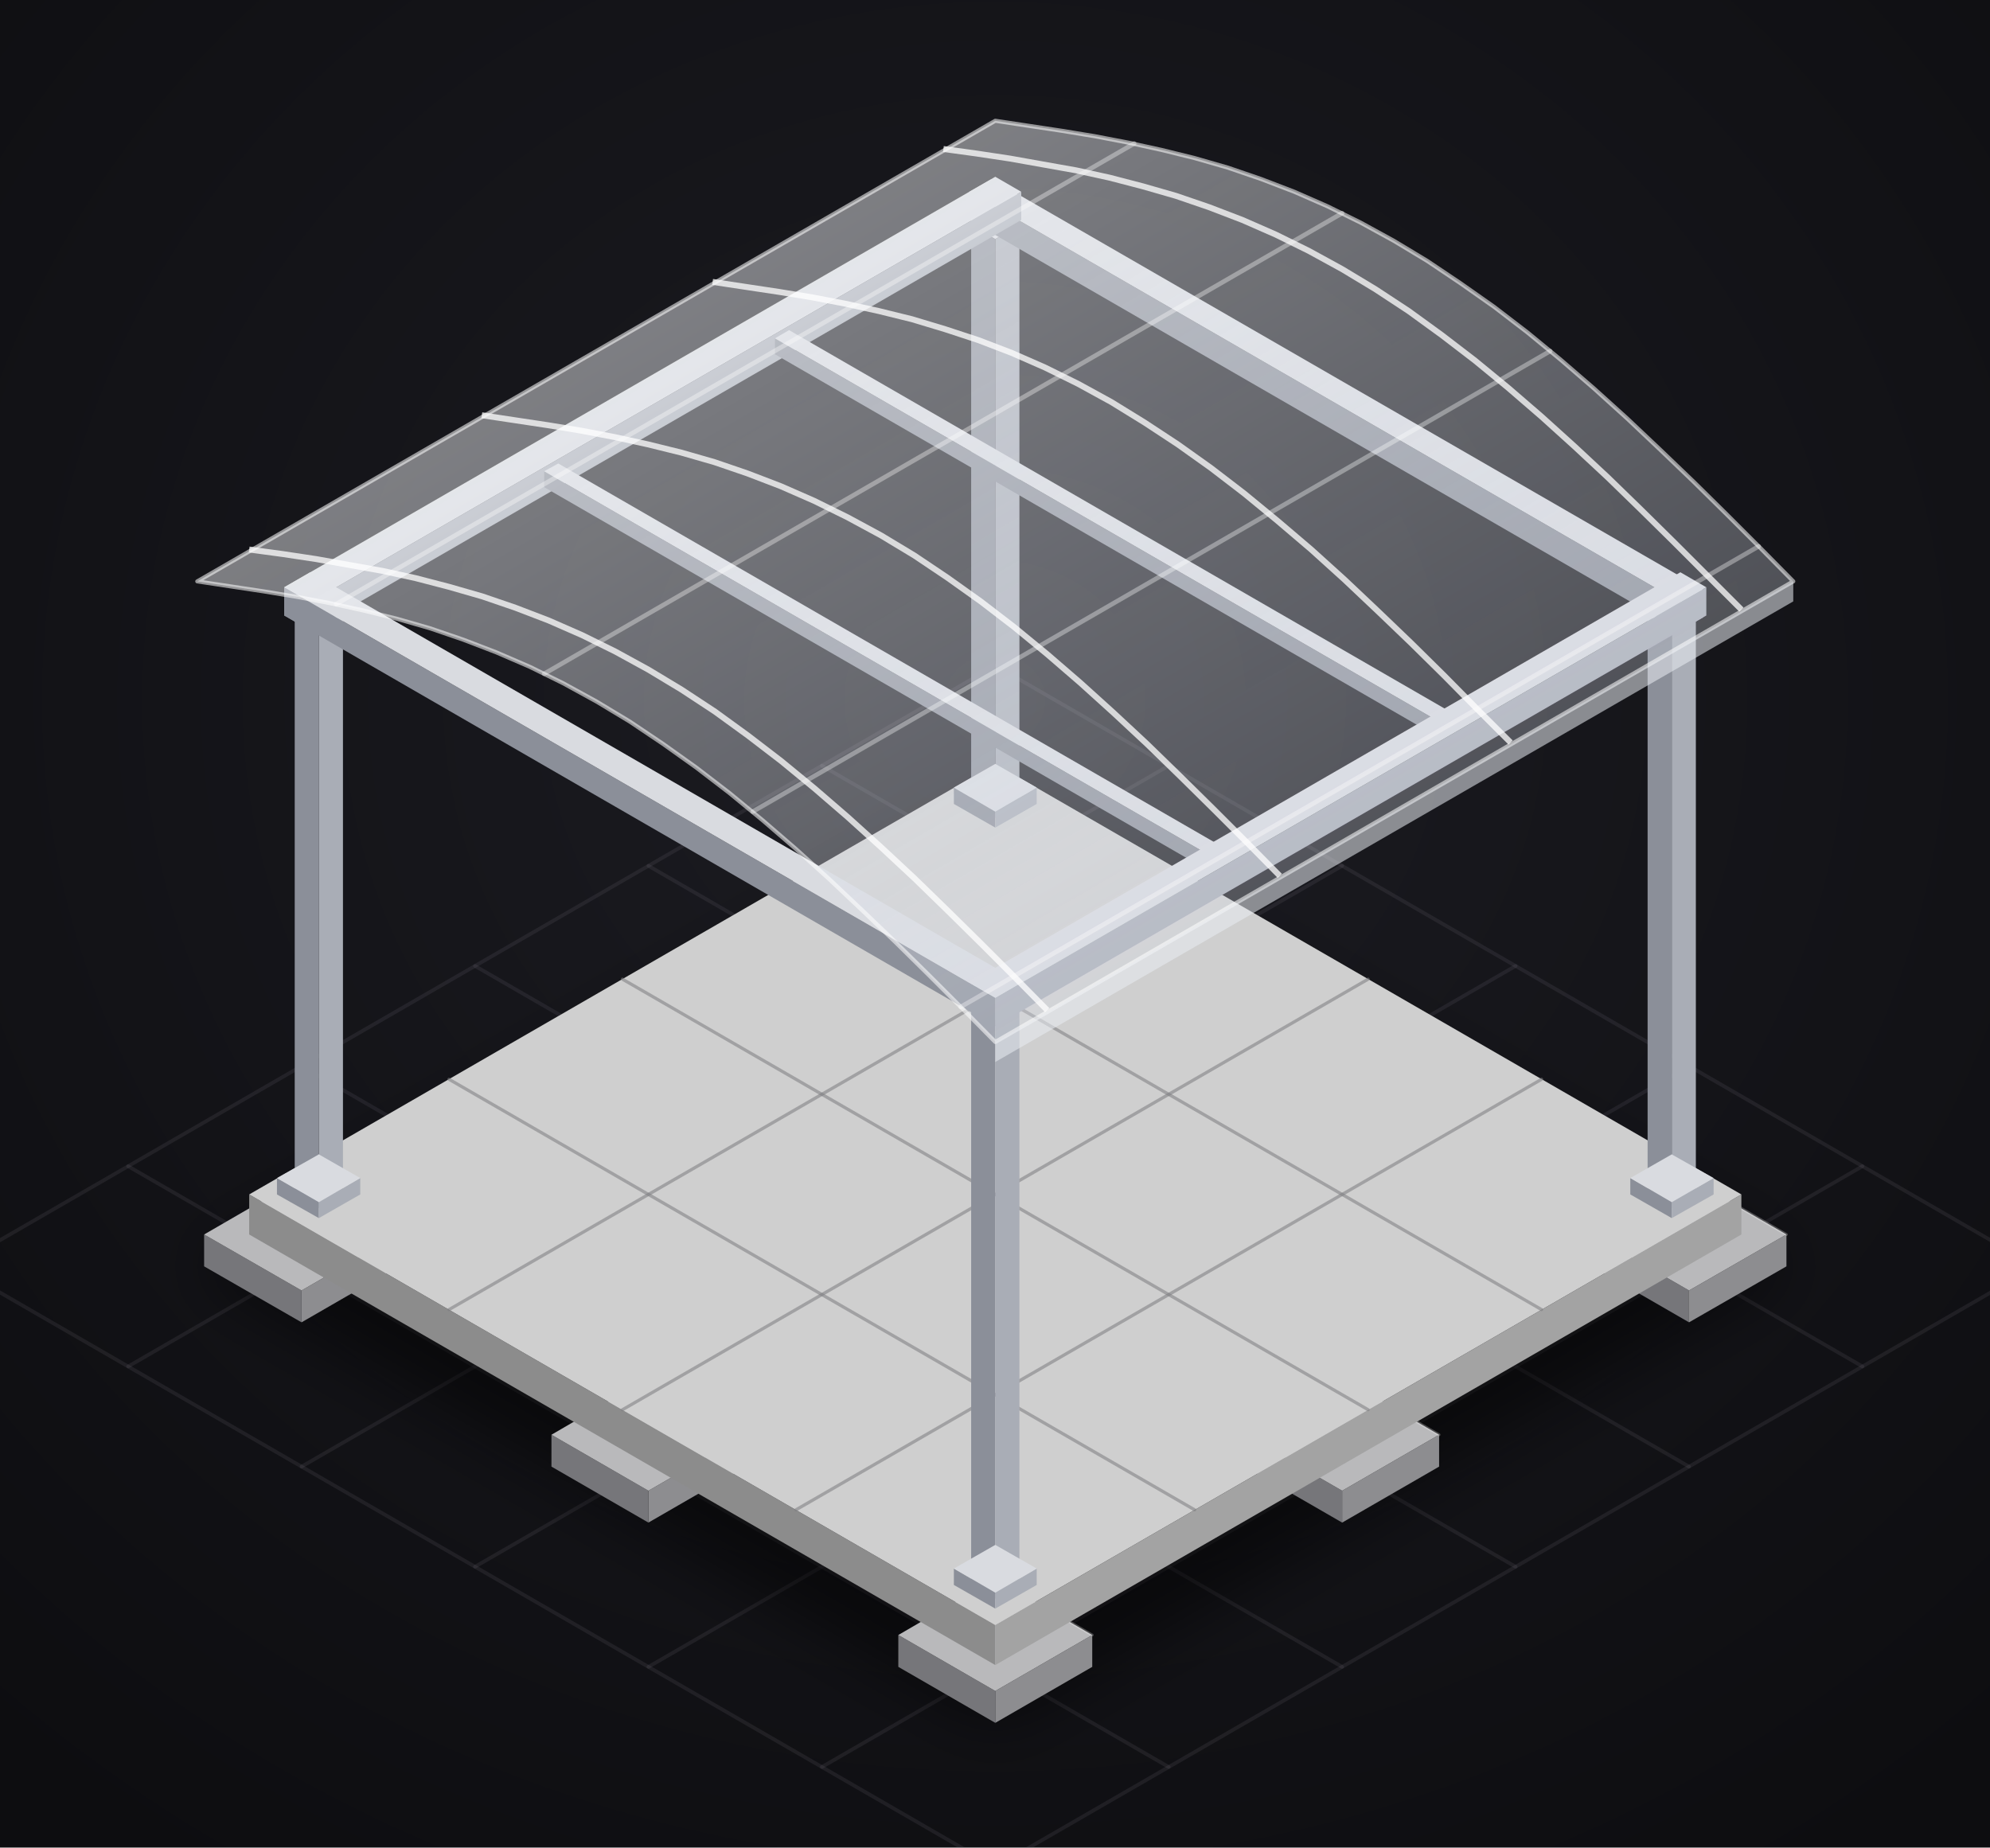
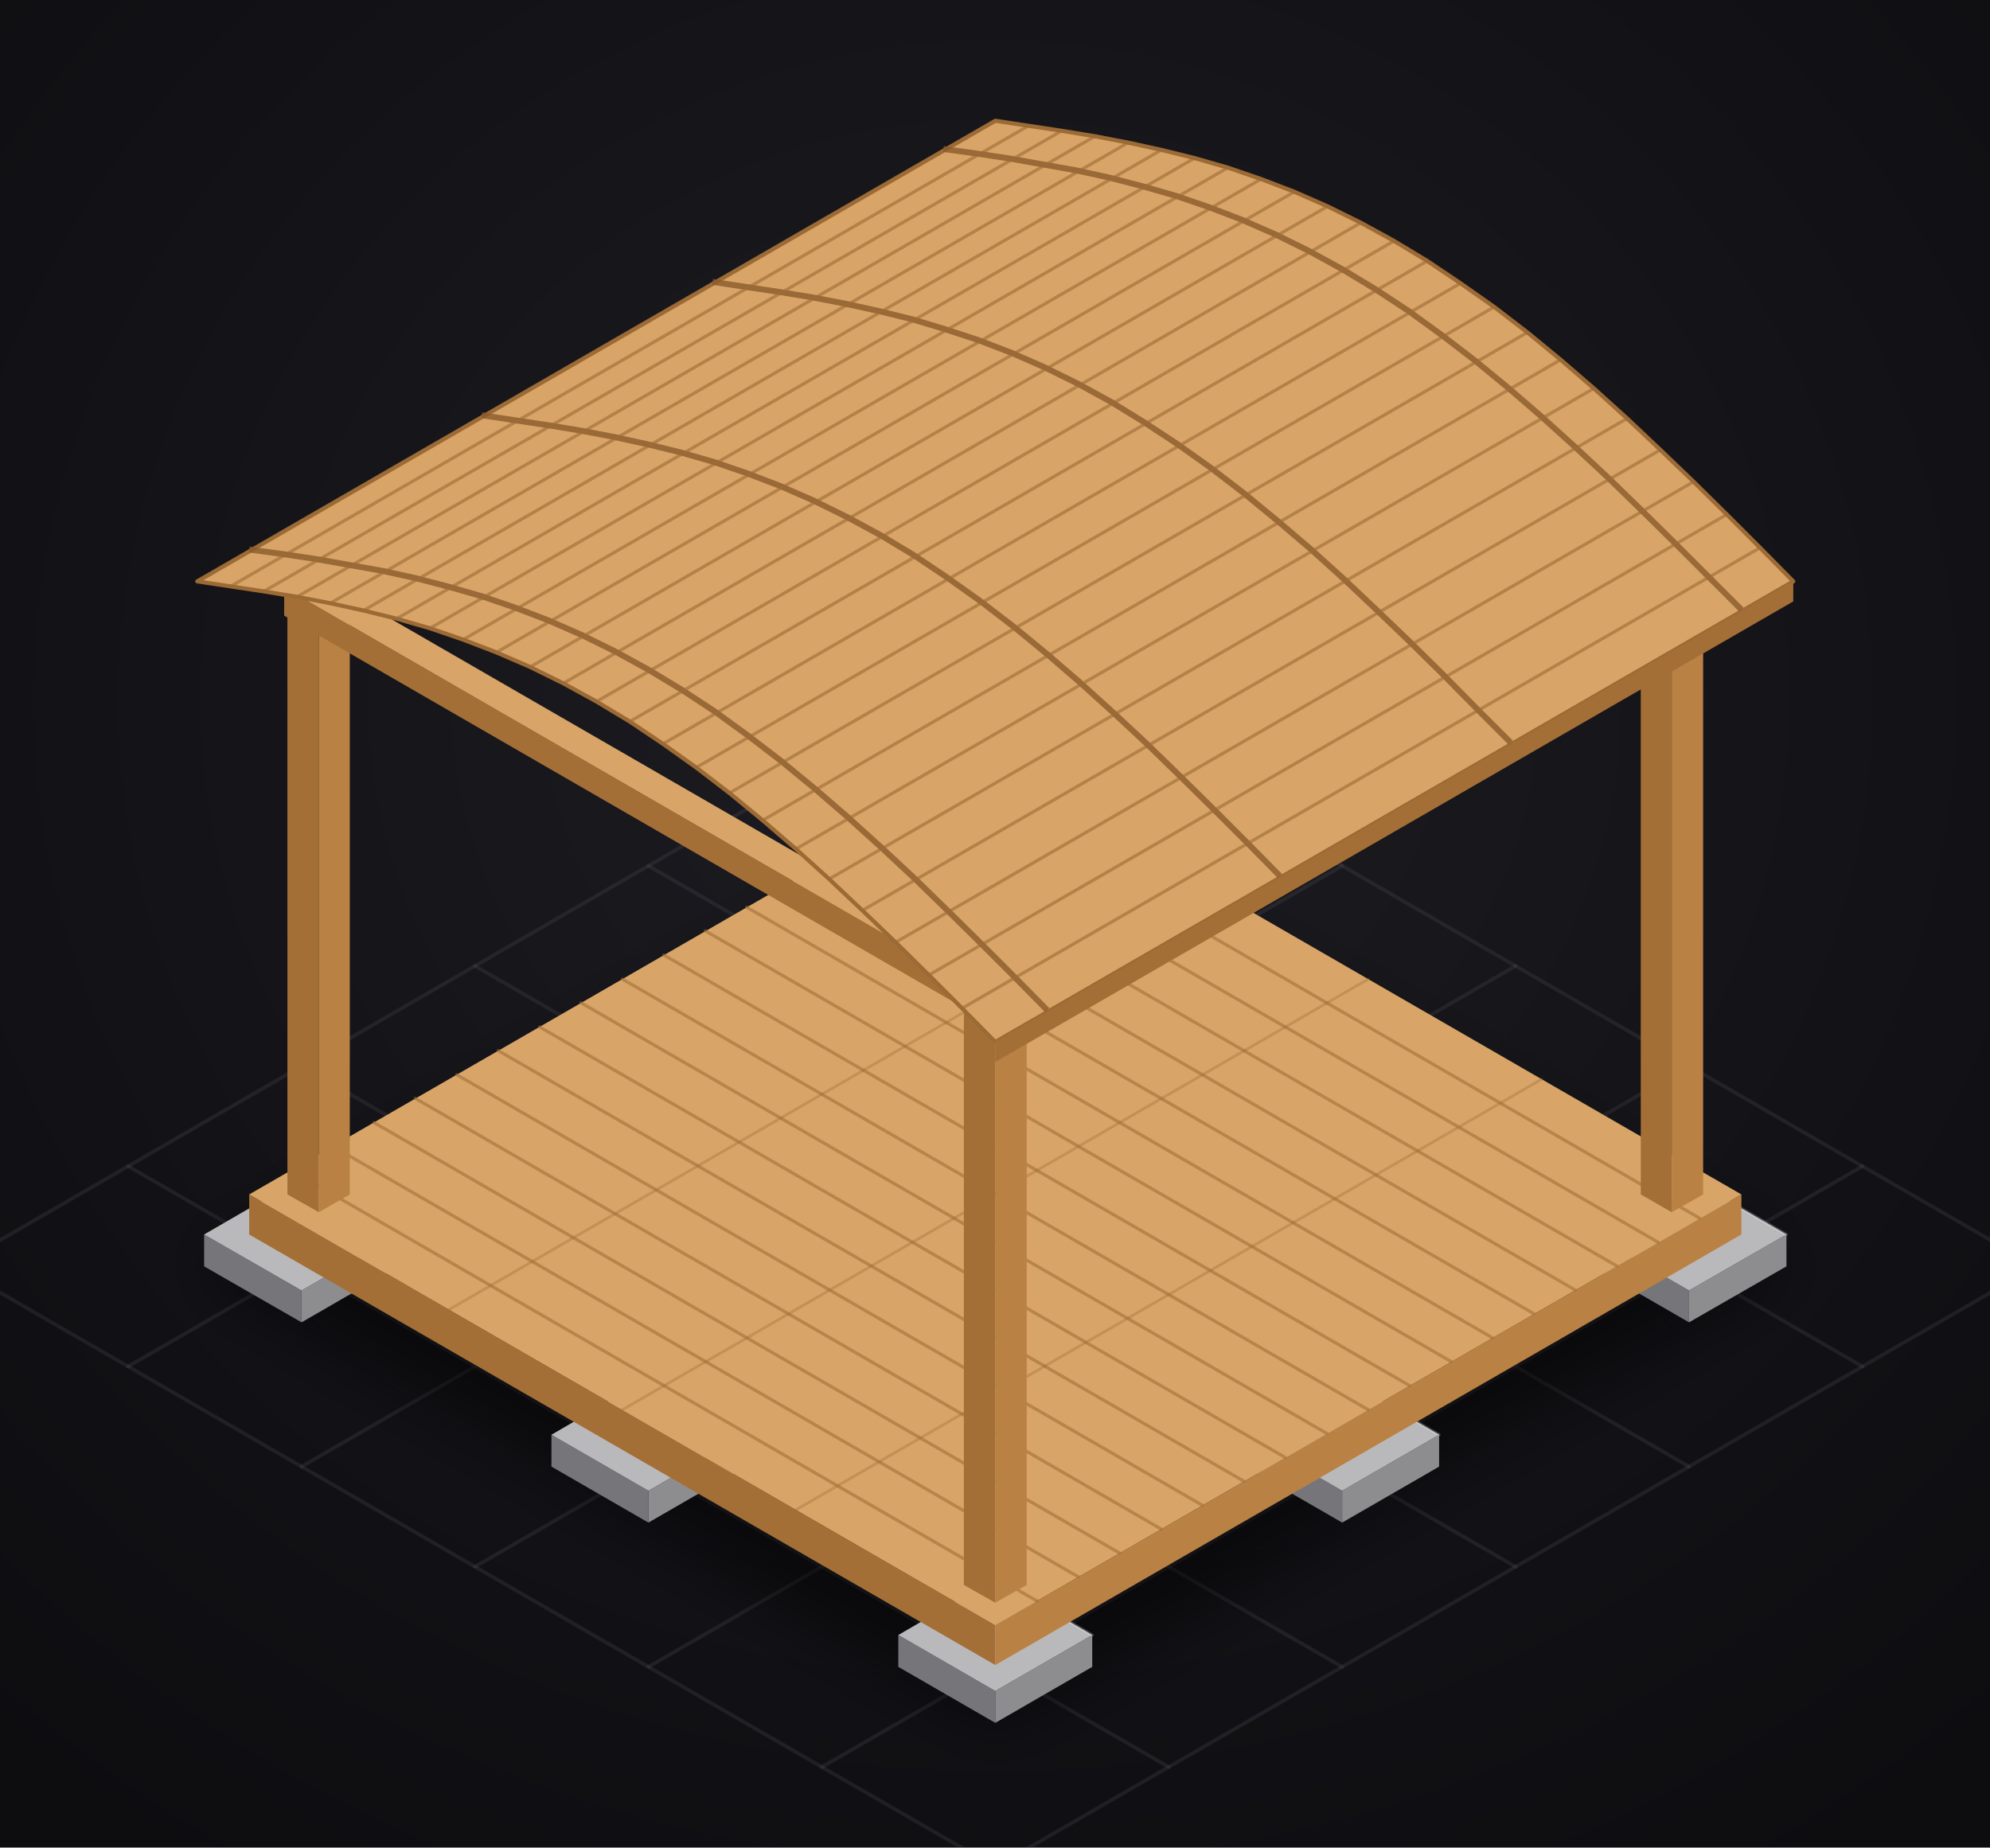
<svg xmlns="http://www.w3.org/2000/svg" viewBox="0 0 560 520" role="img" aria-labelledby="t d">
  <defs>
    <radialGradient id="fondo" cx=".5" cy=".38" r=".75">
      <stop stop-color="#1c1c22" />
      <stop offset="1" stop-color="#0d0d10" />
    </radialGradient>
    <filter id="blur" x="-30%" y="-30%" width="160%" height="160%">
      <feGaussianBlur stdDeviation="7" />
    </filter>
    <linearGradient id="vidrio" x1="0" y1="0" x2="1" y2="1">
      <stop stop-color="#ffffff" stop-opacity=".55" />
      <stop offset="1" stop-color="#cfd6e4" stop-opacity=".22" />
    </linearGradient>
    <linearGradient id="molde" x1="0" y1="0" x2="0" y2="1">
      <stop stop-color="#7fd3dc" stop-opacity=".30" />
      <stop offset="1" stop-color="#7fd3dc" stop-opacity=".14" />
    </linearGradient>
    <pattern id="tablas" width="10" height="10" patternUnits="userSpaceOnUse">
      <rect width="10" height="10" fill="#d8a467" />
      <path d="M0 9.5H10" stroke="#9c6a35" stroke-opacity=".55" />
    </pattern>
  </defs>
  <style>

@keyframes dados{0%,2%{opacity:0;transform:translateY(18px)}12%,92%{opacity:1;transform:none}98%,100%{opacity:0;transform:none}}
@keyframes plancha{0%,16%{opacity:0;transform:translateY(-28px)}28%,92%{opacity:1;transform:none}98%,100%{opacity:0;transform:none}}
@keyframes postes{0%,32%{opacity:0;transform:scaleY(0)}44%,92%{opacity:1;transform:scaleY(1)}98%,100%{opacity:0;transform:scaleY(1)}}
@keyframes vigas{0%,44%{opacity:0;transform:translateY(-26px)}54%,92%{opacity:1;transform:none}98%,100%{opacity:0}}
@keyframes techo{0%,60%{opacity:0;transform:translateY(-70px)}74%,92%{opacity:1;transform:none}98%,100%{opacity:0}}
.dados{animation:dados 9s cubic-bezier(.2,.8,.2,1) infinite}
.plancha{animation:plancha 9s cubic-bezier(.2,.8,.2,1) infinite}
.postes{transform-box:fill-box;transform-origin:50% 100%;animation:postes 9s cubic-bezier(.2,.8,.2,1) infinite}
.vigas{animation:vigas 9s cubic-bezier(.2,.8,.2,1) infinite}
.techo{animation:techo 9s cubic-bezier(.2,.8,.2,1) infinite}
@keyframes paso1{0%,5%{opacity:.38}9%,28%{opacity:1}32%,100%{opacity:.38}}
.paso1{animation:paso1 9s ease-in-out infinite;opacity:.38}
@keyframes paso2{0%,29%{opacity:.38}33%,54%{opacity:1}58%,100%{opacity:.38}}
.paso2{animation:paso2 9s ease-in-out infinite;opacity:.38}
@keyframes paso3{0%,55%{opacity:.38}59%,90%{opacity:1}94%,100%{opacity:.38}}
.paso3{animation:paso3 9s ease-in-out infinite;opacity:.38}
.en-pausa *{animation-play-state:paused!important}
@media (prefers-reduced-motion:reduce){*{animation:none!important}}
</style>
  <rect width="560" height="520" fill="url(#fondo)" />
  <g transform="translate(-78.6 74.6) scale(1.281)">
    <line x1="280.0" y1="88.0" x2="51.4" y2="220.0" stroke="#8a8796" stroke-width="0.8" stroke-linecap="round" opacity="0.13" />
    <line x1="280.0" y1="88.0" x2="508.6" y2="220.0" stroke="#8a8796" stroke-width="0.8" stroke-linecap="round" opacity="0.13" />
    <line x1="318.1" y1="110.0" x2="89.5" y2="242.0" stroke="#8a8796" stroke-width="0.8" stroke-linecap="round" opacity="0.13" />
    <line x1="241.9" y1="110.0" x2="470.5" y2="242.0" stroke="#8a8796" stroke-width="0.8" stroke-linecap="round" opacity="0.13" />
    <line x1="356.2" y1="132.0" x2="127.6" y2="264.0" stroke="#8a8796" stroke-width="0.8" stroke-linecap="round" opacity="0.13" />
    <line x1="203.8" y1="132.0" x2="432.4" y2="264.0" stroke="#8a8796" stroke-width="0.8" stroke-linecap="round" opacity="0.13" />
    <line x1="394.3" y1="154.0" x2="165.7" y2="286.0" stroke="#8a8796" stroke-width="0.8" stroke-linecap="round" opacity="0.13" />
    <line x1="165.7" y1="154.0" x2="394.3" y2="286.0" stroke="#8a8796" stroke-width="0.8" stroke-linecap="round" opacity="0.13" />
    <line x1="432.4" y1="176.0" x2="203.8" y2="308.0" stroke="#8a8796" stroke-width="0.8" stroke-linecap="round" opacity="0.13" />
    <line x1="127.6" y1="176.0" x2="356.2" y2="308.0" stroke="#8a8796" stroke-width="0.8" stroke-linecap="round" opacity="0.13" />
    <line x1="470.5" y1="198.0" x2="241.9" y2="330.0" stroke="#8a8796" stroke-width="0.8" stroke-linecap="round" opacity="0.13" />
    <line x1="89.5" y1="198.0" x2="318.1" y2="330.0" stroke="#8a8796" stroke-width="0.8" stroke-linecap="round" opacity="0.13" />
    <line x1="508.6" y1="220.0" x2="280.0" y2="352.0" stroke="#8a8796" stroke-width="0.8" stroke-linecap="round" opacity="0.13" />
    <line x1="51.4" y1="220.0" x2="280.0" y2="352.0" stroke="#8a8796" stroke-width="0.8" stroke-linecap="round" opacity="0.13" />
    <g class="dados">
      <polygon points="280.0,118.8 455.3,220.0 280.0,321.2 104.7,220.0" fill="#000" opacity="0.5" filter="url(#blur)" />
      <polygon points="258.7,132.0 280.0,144.3 280.0,137.3 258.7,125.0" fill="#76767a" />
      <polygon points="301.3,132.0 280.0,144.3 280.0,137.3 301.3,125.0" fill="#8d8d90" />
      <polygon points="280.0,112.6 301.3,125.0 280.0,137.3 258.7,125.0" fill="#b9b9bb" />
      <line x1="280.0" y1="112.6" x2="301.3" y2="125.0" stroke="#ffffff" stroke-width="0.6" stroke-linecap="round" opacity=".25" />
      <polygon points="182.5,176.0 203.8,188.3 203.8,181.3 182.5,169.0" fill="#76767a" />
      <polygon points="225.1,176.0 203.8,188.3 203.8,181.3 225.1,169.0" fill="#8d8d90" />
      <polygon points="203.8,156.6 225.1,169.0 203.8,181.3 182.5,169.0" fill="#b9b9bb" />
      <line x1="203.8" y1="156.6" x2="225.1" y2="169.0" stroke="#ffffff" stroke-width="0.6" stroke-linecap="round" opacity=".25" />
      <polygon points="334.9,176.0 356.2,188.3 356.2,181.3 334.9,169.0" fill="#76767a" />
      <polygon points="377.5,176.0 356.2,188.3 356.2,181.3 377.5,169.0" fill="#8d8d90" />
      <polygon points="356.2,156.6 377.5,169.0 356.2,181.3 334.9,169.0" fill="#b9b9bb" />
      <line x1="356.2" y1="156.6" x2="377.5" y2="169.0" stroke="#ffffff" stroke-width="0.6" stroke-linecap="round" opacity=".25" />
      <polygon points="106.2,220.0 127.6,232.3 127.6,225.3 106.2,213.0" fill="#76767a" />
      <polygon points="148.9,220.0 127.6,232.3 127.6,225.3 148.9,213.0" fill="#8d8d90" />
      <polygon points="127.6,200.6 148.9,213.0 127.6,225.3 106.2,213.0" fill="#b9b9bb" />
      <line x1="127.6" y1="200.6" x2="148.9" y2="213.0" stroke="#ffffff" stroke-width="0.6" stroke-linecap="round" opacity=".25" />
      <polygon points="258.7,220.0 280.0,232.3 280.0,225.3 258.7,213.0" fill="#76767a" />
      <polygon points="301.3,220.0 280.0,232.3 280.0,225.3 301.3,213.0" fill="#8d8d90" />
      <polygon points="280.0,200.6 301.3,213.0 280.0,225.3 258.7,213.0" fill="#b9b9bb" />
      <line x1="280.0" y1="200.6" x2="301.3" y2="213.0" stroke="#ffffff" stroke-width="0.6" stroke-linecap="round" opacity=".25" />
      <polygon points="411.1,220.0 432.4,232.3 432.4,225.3 411.1,213.0" fill="#76767a" />
      <polygon points="453.8,220.0 432.4,232.3 432.4,225.3 453.8,213.0" fill="#8d8d90" />
      <polygon points="432.4,200.6 453.8,213.0 432.4,225.3 411.1,213.0" fill="#b9b9bb" />
      <line x1="432.4" y1="200.6" x2="453.8" y2="213.0" stroke="#ffffff" stroke-width="0.6" stroke-linecap="round" opacity=".25" />
      <polygon points="182.5,264.0 203.8,276.3 203.8,269.3 182.5,257.0" fill="#76767a" />
      <polygon points="225.1,264.0 203.8,276.3 203.8,269.3 225.1,257.0" fill="#8d8d90" />
      <polygon points="203.8,244.6 225.1,257.0 203.8,269.3 182.5,257.0" fill="#b9b9bb" />
      <line x1="203.8" y1="244.6" x2="225.1" y2="257.0" stroke="#ffffff" stroke-width="0.6" stroke-linecap="round" opacity=".25" />
      <polygon points="334.9,264.0 356.2,276.3 356.2,269.3 334.9,257.0" fill="#76767a" />
      <polygon points="377.5,264.0 356.2,276.3 356.2,269.3 377.5,257.0" fill="#8d8d90" />
      <polygon points="356.2,244.6 377.5,257.0 356.2,269.3 334.9,257.0" fill="#b9b9bb" />
      <line x1="356.2" y1="244.6" x2="377.5" y2="257.0" stroke="#ffffff" stroke-width="0.6" stroke-linecap="round" opacity=".25" />
      <polygon points="258.7,308.0 280.0,320.3 280.0,313.3 258.7,301.0" fill="#76767a" />
      <polygon points="301.3,308.0 280.0,320.3 280.0,313.3 301.3,301.0" fill="#8d8d90" />
      <polygon points="280.0,288.6 301.3,301.0 280.0,313.3 258.7,301.0" fill="#b9b9bb" />
      <line x1="280.0" y1="288.6" x2="301.3" y2="301.0" stroke="#ffffff" stroke-width="0.6" stroke-linecap="round" opacity=".25" />
    </g>
    <g class="plancha">
-       <polygon points="116.1,213.0 280.0,307.6 280.0,298.8 116.1,204.2" fill="#8c8c8c" />
-       <polygon points="443.9,213.0 280.0,307.6 280.0,298.8 443.9,204.2" fill="#a3a3a3" />
-       <polygon points="280.0,109.6 443.9,204.2 280.0,298.8 116.1,204.2" fill="#cfcfcf" />
-       <line x1="323.8" y1="134.9" x2="160.0" y2="229.5" stroke="#7c7c7f" stroke-width="0.7" stroke-linecap="round" opacity=".55" />
-       <line x1="236.2" y1="134.9" x2="400.0" y2="229.5" stroke="#7c7c7f" stroke-width="0.7" stroke-linecap="round" opacity=".55" />
-       <line x1="361.9" y1="156.9" x2="198.1" y2="251.5" stroke="#7c7c7f" stroke-width="0.7" stroke-linecap="round" opacity=".55" />
-       <line x1="198.1" y1="156.9" x2="361.9" y2="251.5" stroke="#7c7c7f" stroke-width="0.7" stroke-linecap="round" opacity=".55" />
-       <line x1="400.0" y1="178.9" x2="236.2" y2="273.5" stroke="#7c7c7f" stroke-width="0.7" stroke-linecap="round" opacity=".55" />
-       <line x1="160.0" y1="178.9" x2="323.8" y2="273.5" stroke="#7c7c7f" stroke-width="0.7" stroke-linecap="round" opacity=".55" />
+       <polygon points="116.1,213.0 280.0,307.6 280.0,298.8 116.1,204.2" fill="#a46f37" />
+       <polygon points="443.9,213.0 280.0,307.6 280.0,298.8 443.9,204.2" fill="#b98244" />
+       <polygon points="280.0,109.6 443.9,204.2 280.0,298.8 116.1,204.2" fill="#d8a467" />
+       <line x1="270.9" y1="114.8" x2="434.7" y2="209.4" stroke="#9c6a35" stroke-width="0.7" stroke-linecap="round" opacity=".55" />
+       <line x1="261.8" y1="120.1" x2="425.6" y2="214.7" stroke="#9c6a35" stroke-width="0.7" stroke-linecap="round" opacity=".55" />
+       <line x1="252.7" y1="125.3" x2="416.5" y2="219.9" stroke="#9c6a35" stroke-width="0.7" stroke-linecap="round" opacity=".55" />
+       <line x1="243.6" y1="130.6" x2="407.4" y2="225.2" stroke="#9c6a35" stroke-width="0.7" stroke-linecap="round" opacity=".55" />
+       <line x1="234.5" y1="135.8" x2="398.3" y2="230.4" stroke="#9c6a35" stroke-width="0.7" stroke-linecap="round" opacity=".55" />
+       <line x1="225.4" y1="141.1" x2="389.2" y2="235.7" stroke="#9c6a35" stroke-width="0.7" stroke-linecap="round" opacity=".55" />
+       <line x1="216.3" y1="146.3" x2="380.1" y2="240.9" stroke="#9c6a35" stroke-width="0.7" stroke-linecap="round" opacity=".55" />
+       <line x1="207.2" y1="151.6" x2="371.0" y2="246.2" stroke="#9c6a35" stroke-width="0.7" stroke-linecap="round" opacity=".55" />
+       <line x1="198.1" y1="156.9" x2="361.9" y2="251.5" stroke="#9c6a35" stroke-width="0.7" stroke-linecap="round" opacity=".55" />
+       <line x1="189.0" y1="162.1" x2="352.8" y2="256.7" stroke="#9c6a35" stroke-width="0.7" stroke-linecap="round" opacity=".55" />
+       <line x1="179.9" y1="167.4" x2="343.7" y2="262.0" stroke="#9c6a35" stroke-width="0.7" stroke-linecap="round" opacity=".55" />
+       <line x1="170.8" y1="172.6" x2="334.6" y2="267.2" stroke="#9c6a35" stroke-width="0.7" stroke-linecap="round" opacity=".55" />
+       <line x1="161.7" y1="177.9" x2="325.5" y2="272.5" stroke="#9c6a35" stroke-width="0.7" stroke-linecap="round" opacity=".55" />
+       <line x1="152.6" y1="183.1" x2="316.4" y2="277.7" stroke="#9c6a35" stroke-width="0.7" stroke-linecap="round" opacity=".55" />
+       <line x1="143.5" y1="188.4" x2="307.3" y2="283.0" stroke="#9c6a35" stroke-width="0.7" stroke-linecap="round" opacity=".55" />
+       <line x1="134.4" y1="193.6" x2="298.2" y2="288.2" stroke="#9c6a35" stroke-width="0.7" stroke-linecap="round" opacity=".55" />
+       <line x1="125.3" y1="198.9" x2="289.1" y2="293.5" stroke="#9c6a35" stroke-width="0.7" stroke-linecap="round" opacity=".55" />
+       <line x1="323.8" y1="134.9" x2="160.0" y2="229.5" stroke="#9c6a35" stroke-width="0.6" stroke-linecap="round" opacity=".35" />
+       <line x1="361.9" y1="156.9" x2="198.1" y2="251.5" stroke="#9c6a35" stroke-width="0.6" stroke-linecap="round" opacity=".35" />
+       <line x1="400.0" y1="178.9" x2="236.2" y2="273.5" stroke="#9c6a35" stroke-width="0.6" stroke-linecap="round" opacity=".35" />
    </g>
    <g class="postes">
-       <polygon points="274.7,118.4 280.0,121.4 280.0,-5.7 274.7,-8.8" fill="#8b8f99" />
-       <polygon points="285.3,118.4 280.0,121.4 280.0,-5.7 285.3,-8.8" fill="#a9adb6" />
-       <polygon points="280.0,-11.9 285.3,-8.8 280.0,-5.7 274.7,-8.8" fill="#d9dbe0" />
-       <polygon points="270.9,118.4 280.0,123.6 280.0,120.1 270.9,114.8" fill="#8b8f99" />
-       <polygon points="289.1,118.4 280.0,123.6 280.0,120.1 289.1,114.8" fill="#a9adb6" />
-       <polygon points="280.0,109.6 289.1,114.8 280.0,120.1 270.9,114.8" fill="#d9dbe0" />
-       <polygon points="423.3,204.2 428.6,207.2 428.6,80.1 423.3,77.0" fill="#8b8f99" />
-       <polygon points="433.9,204.2 428.6,207.2 428.6,80.1 433.9,77.0" fill="#a9adb6" />
-       <polygon points="428.6,73.9 433.9,77.0 428.6,80.1 423.3,77.0" fill="#d9dbe0" />
-       <polygon points="419.5,204.2 428.6,209.4 428.6,205.9 419.5,200.6" fill="#8b8f99" />
-       <polygon points="437.8,204.2 428.6,209.4 428.6,205.9 437.8,200.6" fill="#a9adb6" />
-       <polygon points="428.6,195.4 437.8,200.6 428.6,205.9 419.5,200.6" fill="#d9dbe0" />
-       <polygon points="126.1,204.2 131.4,207.2 131.4,80.1 126.1,77.0" fill="#8b8f99" />
-       <polygon points="136.7,204.2 131.4,207.2 131.4,80.1 136.7,77.0" fill="#a9adb6" />
-       <polygon points="131.4,73.9 136.7,77.0 131.4,80.1 126.1,77.0" fill="#d9dbe0" />
-       <polygon points="122.2,204.2 131.4,209.4 131.4,205.9 122.2,200.6" fill="#8b8f99" />
-       <polygon points="140.5,204.2 131.4,209.4 131.4,205.9 140.5,200.6" fill="#a9adb6" />
-       <polygon points="131.4,195.4 140.5,200.6 131.4,205.9 122.2,200.6" fill="#d9dbe0" />
-       <polygon points="274.7,290.0 280.0,293.0 280.0,165.9 274.7,162.8" fill="#8b8f99" />
-       <polygon points="285.3,290.0 280.0,293.0 280.0,165.9 285.3,162.8" fill="#a9adb6" />
-       <polygon points="280.0,159.7 285.3,162.8 280.0,165.9 274.7,162.8" fill="#d9dbe0" />
-       <polygon points="270.9,290.0 280.0,295.2 280.0,291.7 270.9,286.4" fill="#8b8f99" />
-       <polygon points="289.1,290.0 280.0,295.2 280.0,291.7 289.1,286.4" fill="#a9adb6" />
-       <polygon points="280.0,281.2 289.1,286.4 280.0,291.7 270.9,286.4" fill="#d9dbe0" />
+       <polygon points="273.1,118.4 280.0,122.3 280.0,-4.8 273.1,-8.8" fill="#a46f37" />
+       <polygon points="286.9,118.4 280.0,122.3 280.0,-4.8 286.9,-8.8" fill="#b98244" />
+       <polygon points="280.0,-12.8 286.9,-8.8 280.0,-4.8 273.1,-8.8" fill="#d8a467" />
+       <polygon points="421.8,204.2 428.6,208.1 428.6,81.0 421.8,77.0" fill="#a46f37" />
+       <polygon points="435.5,204.2 428.6,208.1 428.6,81.0 435.5,77.0" fill="#b98244" />
+       <polygon points="428.6,73.0 435.5,77.0 428.6,81.0 421.8,77.0" fill="#d8a467" />
+       <polygon points="124.5,204.2 131.4,208.1 131.4,81.0 124.5,77.0" fill="#a46f37" />
+       <polygon points="138.2,204.2 131.4,208.1 131.4,81.0 138.2,77.0" fill="#b98244" />
+       <polygon points="131.4,73.0 138.2,77.0 131.4,81.0 124.5,77.0" fill="#d8a467" />
+       <polygon points="273.1,290.0 280.0,293.9 280.0,166.8 273.1,162.8" fill="#a46f37" />
+       <polygon points="286.9,290.0 280.0,293.9 280.0,166.8 286.9,162.8" fill="#b98244" />
+       <polygon points="280.0,158.8 286.9,162.8 280.0,166.8 273.1,162.8" fill="#d8a467" />
    </g>
    <g class="vigas">
-       <polygon points="274.3,-9.9 430.5,80.3 430.5,74.1 274.3,-16.1" fill="#8b8f99" />
-       <polygon points="435.5,77.4 430.5,80.3 430.5,74.1 435.5,71.3" fill="#a9adb6" />
-       <polygon points="279.2,-18.9 435.5,71.3 430.5,74.1 274.3,-16.1" fill="#d9dbe0" />
-       <polygon points="123.8,77.0 129.5,80.3 129.5,74.1 123.8,70.8" fill="#8b8f99" />
-       <polygon points="285.7,-9.9 129.5,80.3 129.5,74.1 285.7,-16.1" fill="#a9adb6" />
-       <polygon points="280.0,-19.4 285.7,-16.1 129.5,74.1 123.8,70.8" fill="#d9dbe0" />
-       <polygon points="231.6,19.6 376.4,103.2 376.4,99.7 231.6,16.1" fill="#8b8f99" />
-       <polygon points="379.5,101.4 376.4,103.2 376.4,99.7 379.5,97.9" fill="#a9adb6" />
-       <polygon points="234.7,14.3 379.5,97.9 376.4,99.7 231.6,16.1" fill="#d9dbe0" />
-       <polygon points="180.9,48.8 325.7,132.4 325.7,128.9 180.9,45.3" fill="#8b8f99" />
-       <polygon points="328.8,130.7 325.7,132.4 325.7,128.9 328.8,127.2" fill="#a9adb6" />
-       <polygon points="184.0,43.6 328.8,127.2 325.7,128.9 180.9,45.3" fill="#d9dbe0" />
-       <polygon points="274.3,163.9 280.0,167.2 280.0,161.0 274.3,157.7" fill="#8b8f99" />
-       <polygon points="436.2,77.0 280.0,167.2 280.0,161.0 436.2,70.8" fill="#a9adb6" />
-       <polygon points="430.5,67.5 436.2,70.8 280.0,161.0 274.3,157.7" fill="#d9dbe0" />
-       <polygon points="123.8,77.0 280.0,167.2 280.0,161.0 123.8,70.8" fill="#8b8f99" />
-       <polygon points="285.7,163.9 280.0,167.2 280.0,161.0 285.7,157.7" fill="#a9adb6" />
-       <polygon points="129.5,67.5 285.7,157.7 280.0,161.0 123.8,70.8" fill="#d9dbe0" />
+       <polygon points="274.3,-9.9 430.5,80.3 430.5,74.1 274.3,-16.1" fill="#a46f37" />
+       <polygon points="435.5,77.4 430.5,80.3 430.5,74.1 435.5,71.3" fill="#b98244" />
+       <polygon points="279.2,-18.9 435.5,71.3 430.5,74.1 274.3,-16.1" fill="#d8a467" />
+       <polygon points="123.8,77.0 129.5,80.3 129.5,74.1 123.8,70.8" fill="#a46f37" />
+       <polygon points="285.7,-9.9 129.5,80.3 129.5,74.1 285.7,-16.1" fill="#b98244" />
+       <polygon points="280.0,-19.4 285.7,-16.1 129.5,74.1 123.8,70.8" fill="#d8a467" />
+       <polygon points="231.6,19.6 376.4,103.2 376.4,99.7 231.6,16.1" fill="#a46f37" />
+       <polygon points="379.5,101.4 376.4,103.2 376.4,99.7 379.5,97.9" fill="#b98244" />
+       <polygon points="234.7,14.3 379.5,97.9 376.4,99.7 231.6,16.1" fill="#d8a467" />
+       <polygon points="180.9,48.8 325.7,132.4 325.7,128.9 180.9,45.3" fill="#a46f37" />
+       <polygon points="328.8,130.7 325.7,132.4 325.7,128.9 328.8,127.2" fill="#b98244" />
+       <polygon points="184.0,43.6 328.8,127.2 325.7,128.9 180.9,45.3" fill="#d8a467" />
+       <polygon points="274.3,163.9 280.0,167.2 280.0,161.0 274.3,157.7" fill="#a46f37" />
+       <polygon points="436.2,77.0 280.0,167.2 280.0,161.0 436.2,70.8" fill="#b98244" />
+       <polygon points="430.5,67.5 436.2,70.8 280.0,161.0 274.3,157.7" fill="#d8a467" />
+       <polygon points="123.8,77.0 280.0,167.2 280.0,161.0 123.8,70.8" fill="#a46f37" />
+       <polygon points="285.7,163.9 280.0,167.2 280.0,161.0 285.7,157.7" fill="#b98244" />
+       <polygon points="129.5,67.5 285.7,157.7 280.0,161.0 123.8,70.8" fill="#d8a467" />
    </g>
    <g class="techo">
-       <polygon points="280.0,-31.7 287.3,-30.6 294.6,-29.5 301.9,-28.3 309.2,-26.9 316.5,-25.3 323.8,-23.5 331.1,-21.4 338.4,-18.9 345.7,-16.1 353.0,-12.9 360.3,-9.3 367.6,-5.3 374.9,-0.9 382.2,4.0 389.6,9.2 396.9,14.8 404.2,20.8 411.5,27.1 418.8,33.7 426.1,40.6 433.4,47.6 440.7,54.8 448.0,62.1 455.3,69.5 280.0,170.7 272.7,163.3 265.4,156.0 258.1,148.8 250.8,141.8 243.5,134.9 236.2,128.3 228.9,122.0 221.6,116.0 214.3,110.4 207.0,105.2 199.7,100.3 192.4,95.9 185.1,91.9 177.8,88.3 170.4,85.1 163.1,82.3 155.8,79.8 148.5,77.7 141.2,75.9 133.9,74.3 126.6,72.9 119.3,71.7 112.0,70.6 104.7,69.5" fill="url(#vidrio)" stroke="#ffffff" stroke-width="0.9" stroke-linejoin="round" stroke-opacity=".55" />
-       <polygon points="455.3,69.5 280.0,170.7 280.0,175.1 455.3,73.9" fill="#e9edf3" opacity=".55" />
-       <path d="M268.6,-25.5 L275.9,-24.5 L283.2,-23.4 L290.5,-22.1 L297.8,-20.8 L305.1,-19.2 L312.4,-17.3 L319.7,-15.2 L327.0,-12.7 L334.3,-9.9 L341.6,-6.7 L348.9,-3.1 L356.2,0.9 L363.5,5.3 L370.8,10.1 L378.1,15.4 L385.4,21.0 L392.7,27.0 L400.0,33.3 L407.3,39.9 L414.6,46.7 L421.9,53.8 L429.2,61.0 L436.5,68.3 L443.9,75.7" fill="none" stroke="#ffffff" stroke-opacity=".75" stroke-width="1.3" />
-       <path d="M217.9,3.7 L225.2,4.8 L232.5,5.9 L239.8,7.1 L247.1,8.5 L254.4,10.1 L261.7,11.9 L269.0,14.1 L276.3,16.5 L283.6,19.3 L290.9,22.5 L298.2,26.1 L305.5,30.1 L312.8,34.6 L320.1,39.4 L327.4,44.6 L334.7,50.2 L342.0,56.2 L349.4,62.5 L356.7,69.1 L364.0,76.0 L371.3,83.0 L378.6,90.2 L385.9,97.6 L393.2,104.9" fill="none" stroke="#ffffff" stroke-opacity=".75" stroke-width="1.3" />
-       <path d="M167.2,33.0 L174.5,34.1 L181.8,35.2 L189.1,36.4 L196.4,37.8 L203.7,39.4 L211.0,41.2 L218.3,43.3 L225.6,45.8 L232.9,48.6 L240.2,51.8 L247.5,55.4 L254.9,59.4 L262.2,63.8 L269.5,68.7 L276.8,73.9 L284.1,79.5 L291.4,85.5 L298.7,91.8 L306.0,98.4 L313.3,105.2 L320.6,112.3 L327.9,119.5 L335.2,126.8 L342.5,134.2" fill="none" stroke="#ffffff" stroke-opacity=".75" stroke-width="1.3" />
-       <path d="M116.1,62.5 L123.5,63.5 L130.8,64.6 L138.1,65.9 L145.4,67.2 L152.7,68.8 L160.0,70.7 L167.3,72.8 L174.6,75.3 L181.9,78.1 L189.2,81.3 L196.5,84.9 L203.8,88.9 L211.1,93.3 L218.4,98.1 L225.7,103.4 L233.0,109.0 L240.3,115.0 L247.6,121.3 L254.9,127.9 L262.2,134.7 L269.5,141.8 L276.8,149.0 L284.1,156.3 L291.4,163.7" fill="none" stroke="#ffffff" stroke-opacity=".75" stroke-width="1.3" />
-       <line x1="310.5" y1="-26.7" x2="135.2" y2="74.5" stroke="#ffffff" stroke-width="1" stroke-linecap="round" stroke-opacity=".35" />
-       <line x1="356.2" y1="-11.4" x2="180.9" y2="89.8" stroke="#ffffff" stroke-width="1" stroke-linecap="round" stroke-opacity=".35" />
-       <line x1="401.9" y1="18.9" x2="226.7" y2="120.1" stroke="#ffffff" stroke-width="1" stroke-linecap="round" stroke-opacity=".35" />
-       <line x1="447.7" y1="61.8" x2="272.4" y2="163.0" stroke="#ffffff" stroke-width="1" stroke-linecap="round" stroke-opacity=".35" />
+       <polygon points="280.0,-31.7 287.3,-30.6 294.6,-29.5 301.9,-28.3 309.2,-26.9 316.5,-25.3 323.8,-23.5 331.1,-21.4 338.4,-18.9 345.7,-16.1 353.0,-12.9 360.3,-9.3 367.6,-5.3 374.9,-0.9 382.2,4.0 389.6,9.2 396.9,14.8 404.2,20.8 411.5,27.1 418.8,33.7 426.1,40.6 433.4,47.6 440.7,54.8 448.0,62.1 455.3,69.5 280.0,170.7 272.7,163.3 265.4,156.0 258.1,148.8 250.8,141.8 243.5,134.9 236.2,128.3 228.9,122.0 221.6,116.0 214.3,110.4 207.0,105.2 199.7,100.3 192.4,95.9 185.1,91.9 177.8,88.3 170.4,85.1 163.1,82.3 155.8,79.8 148.5,77.7 141.2,75.9 133.9,74.3 126.6,72.9 119.3,71.7 112.0,70.6 104.7,69.5" fill="#d8a467" stroke="#9c6a35" stroke-width="0.9" stroke-linejoin="round" />
+       <polygon points="455.3,69.5 280.0,170.7 280.0,175.1 455.3,73.9" fill="#a46f37" />
+       <path d="M268.6,-25.5 L275.9,-24.5 L283.2,-23.4 L290.5,-22.1 L297.8,-20.8 L305.1,-19.2 L312.4,-17.3 L319.7,-15.2 L327.0,-12.7 L334.3,-9.9 L341.6,-6.7 L348.9,-3.1 L356.2,0.9 L363.5,5.3 L370.8,10.1 L378.1,15.4 L385.4,21.0 L392.7,27.0 L400.0,33.3 L407.3,39.9 L414.6,46.7 L421.9,53.8 L429.2,61.0 L436.5,68.3 L443.9,75.7" fill="none" stroke="#8a5a2b" stroke-opacity=".8" stroke-width="1.3" />
+       <path d="M217.9,3.7 L225.2,4.8 L232.5,5.9 L239.8,7.1 L247.1,8.5 L254.4,10.1 L261.7,11.9 L269.0,14.1 L276.3,16.5 L283.6,19.3 L290.9,22.5 L298.2,26.1 L305.5,30.1 L312.8,34.6 L320.1,39.4 L327.4,44.6 L334.7,50.2 L342.0,56.2 L349.4,62.5 L356.7,69.1 L364.0,76.0 L371.3,83.0 L378.6,90.2 L385.9,97.6 L393.2,104.9" fill="none" stroke="#8a5a2b" stroke-opacity=".8" stroke-width="1.3" />
+       <path d="M167.2,33.0 L174.5,34.1 L181.8,35.2 L189.1,36.4 L196.4,37.8 L203.7,39.4 L211.0,41.2 L218.3,43.3 L225.6,45.8 L232.9,48.6 L240.2,51.8 L247.5,55.4 L254.9,59.4 L262.2,63.8 L269.5,68.7 L276.8,73.9 L284.1,79.5 L291.4,85.5 L298.7,91.8 L306.0,98.4 L313.3,105.2 L320.6,112.3 L327.9,119.5 L335.2,126.8 L342.5,134.2" fill="none" stroke="#8a5a2b" stroke-opacity=".8" stroke-width="1.3" />
+       <path d="M116.1,62.5 L123.5,63.5 L130.8,64.6 L138.1,65.9 L145.4,67.2 L152.7,68.8 L160.0,70.7 L167.3,72.8 L174.6,75.3 L181.9,78.1 L189.2,81.3 L196.5,84.9 L203.8,88.9 L211.1,93.3 L218.4,98.1 L225.7,103.4 L233.0,109.0 L240.3,115.0 L247.6,121.3 L254.9,127.9 L262.2,134.7 L269.5,141.8 L276.8,149.0 L284.1,156.3 L291.4,163.7" fill="none" stroke="#8a5a2b" stroke-opacity=".8" stroke-width="1.3" />
+       <line x1="287.3" y1="-30.6" x2="112.0" y2="70.6" stroke="#9c6a35" stroke-width="0.7" stroke-linecap="round" opacity=".6" />
+       <line x1="294.6" y1="-29.5" x2="119.3" y2="71.7" stroke="#9c6a35" stroke-width="0.7" stroke-linecap="round" opacity=".6" />
+       <line x1="301.9" y1="-28.3" x2="126.6" y2="72.9" stroke="#9c6a35" stroke-width="0.7" stroke-linecap="round" opacity=".6" />
+       <line x1="309.2" y1="-26.9" x2="133.9" y2="74.3" stroke="#9c6a35" stroke-width="0.7" stroke-linecap="round" opacity=".6" />
+       <line x1="316.5" y1="-25.3" x2="141.2" y2="75.9" stroke="#9c6a35" stroke-width="0.7" stroke-linecap="round" opacity=".6" />
+       <line x1="323.8" y1="-23.5" x2="148.5" y2="77.7" stroke="#9c6a35" stroke-width="0.7" stroke-linecap="round" opacity=".6" />
+       <line x1="331.1" y1="-21.4" x2="155.8" y2="79.8" stroke="#9c6a35" stroke-width="0.7" stroke-linecap="round" opacity=".6" />
+       <line x1="338.4" y1="-18.9" x2="163.1" y2="82.3" stroke="#9c6a35" stroke-width="0.7" stroke-linecap="round" opacity=".6" />
+       <line x1="345.7" y1="-16.1" x2="170.4" y2="85.1" stroke="#9c6a35" stroke-width="0.7" stroke-linecap="round" opacity=".6" />
+       <line x1="353.0" y1="-12.9" x2="177.8" y2="88.3" stroke="#9c6a35" stroke-width="0.7" stroke-linecap="round" opacity=".6" />
+       <line x1="360.3" y1="-9.3" x2="185.1" y2="91.9" stroke="#9c6a35" stroke-width="0.7" stroke-linecap="round" opacity=".6" />
+       <line x1="367.6" y1="-5.3" x2="192.4" y2="95.9" stroke="#9c6a35" stroke-width="0.7" stroke-linecap="round" opacity=".6" />
+       <line x1="374.9" y1="-0.9" x2="199.7" y2="100.3" stroke="#9c6a35" stroke-width="0.7" stroke-linecap="round" opacity=".6" />
+       <line x1="382.2" y1="4.0" x2="207.0" y2="105.2" stroke="#9c6a35" stroke-width="0.7" stroke-linecap="round" opacity=".6" />
+       <line x1="389.6" y1="9.2" x2="214.3" y2="110.4" stroke="#9c6a35" stroke-width="0.7" stroke-linecap="round" opacity=".6" />
+       <line x1="396.9" y1="14.8" x2="221.6" y2="116.0" stroke="#9c6a35" stroke-width="0.7" stroke-linecap="round" opacity=".6" />
+       <line x1="404.2" y1="20.8" x2="228.9" y2="122.0" stroke="#9c6a35" stroke-width="0.7" stroke-linecap="round" opacity=".6" />
+       <line x1="411.5" y1="27.1" x2="236.2" y2="128.3" stroke="#9c6a35" stroke-width="0.7" stroke-linecap="round" opacity=".6" />
+       <line x1="418.8" y1="33.7" x2="243.5" y2="134.9" stroke="#9c6a35" stroke-width="0.7" stroke-linecap="round" opacity=".6" />
+       <line x1="426.1" y1="40.6" x2="250.8" y2="141.8" stroke="#9c6a35" stroke-width="0.7" stroke-linecap="round" opacity=".6" />
+       <line x1="433.4" y1="47.6" x2="258.1" y2="148.8" stroke="#9c6a35" stroke-width="0.7" stroke-linecap="round" opacity=".6" />
+       <line x1="440.7" y1="54.8" x2="265.4" y2="156.0" stroke="#9c6a35" stroke-width="0.7" stroke-linecap="round" opacity=".6" />
+       <line x1="448.0" y1="62.1" x2="272.7" y2="163.3" stroke="#9c6a35" stroke-width="0.7" stroke-linecap="round" opacity=".6" />
    </g>
  </g>
</svg>
